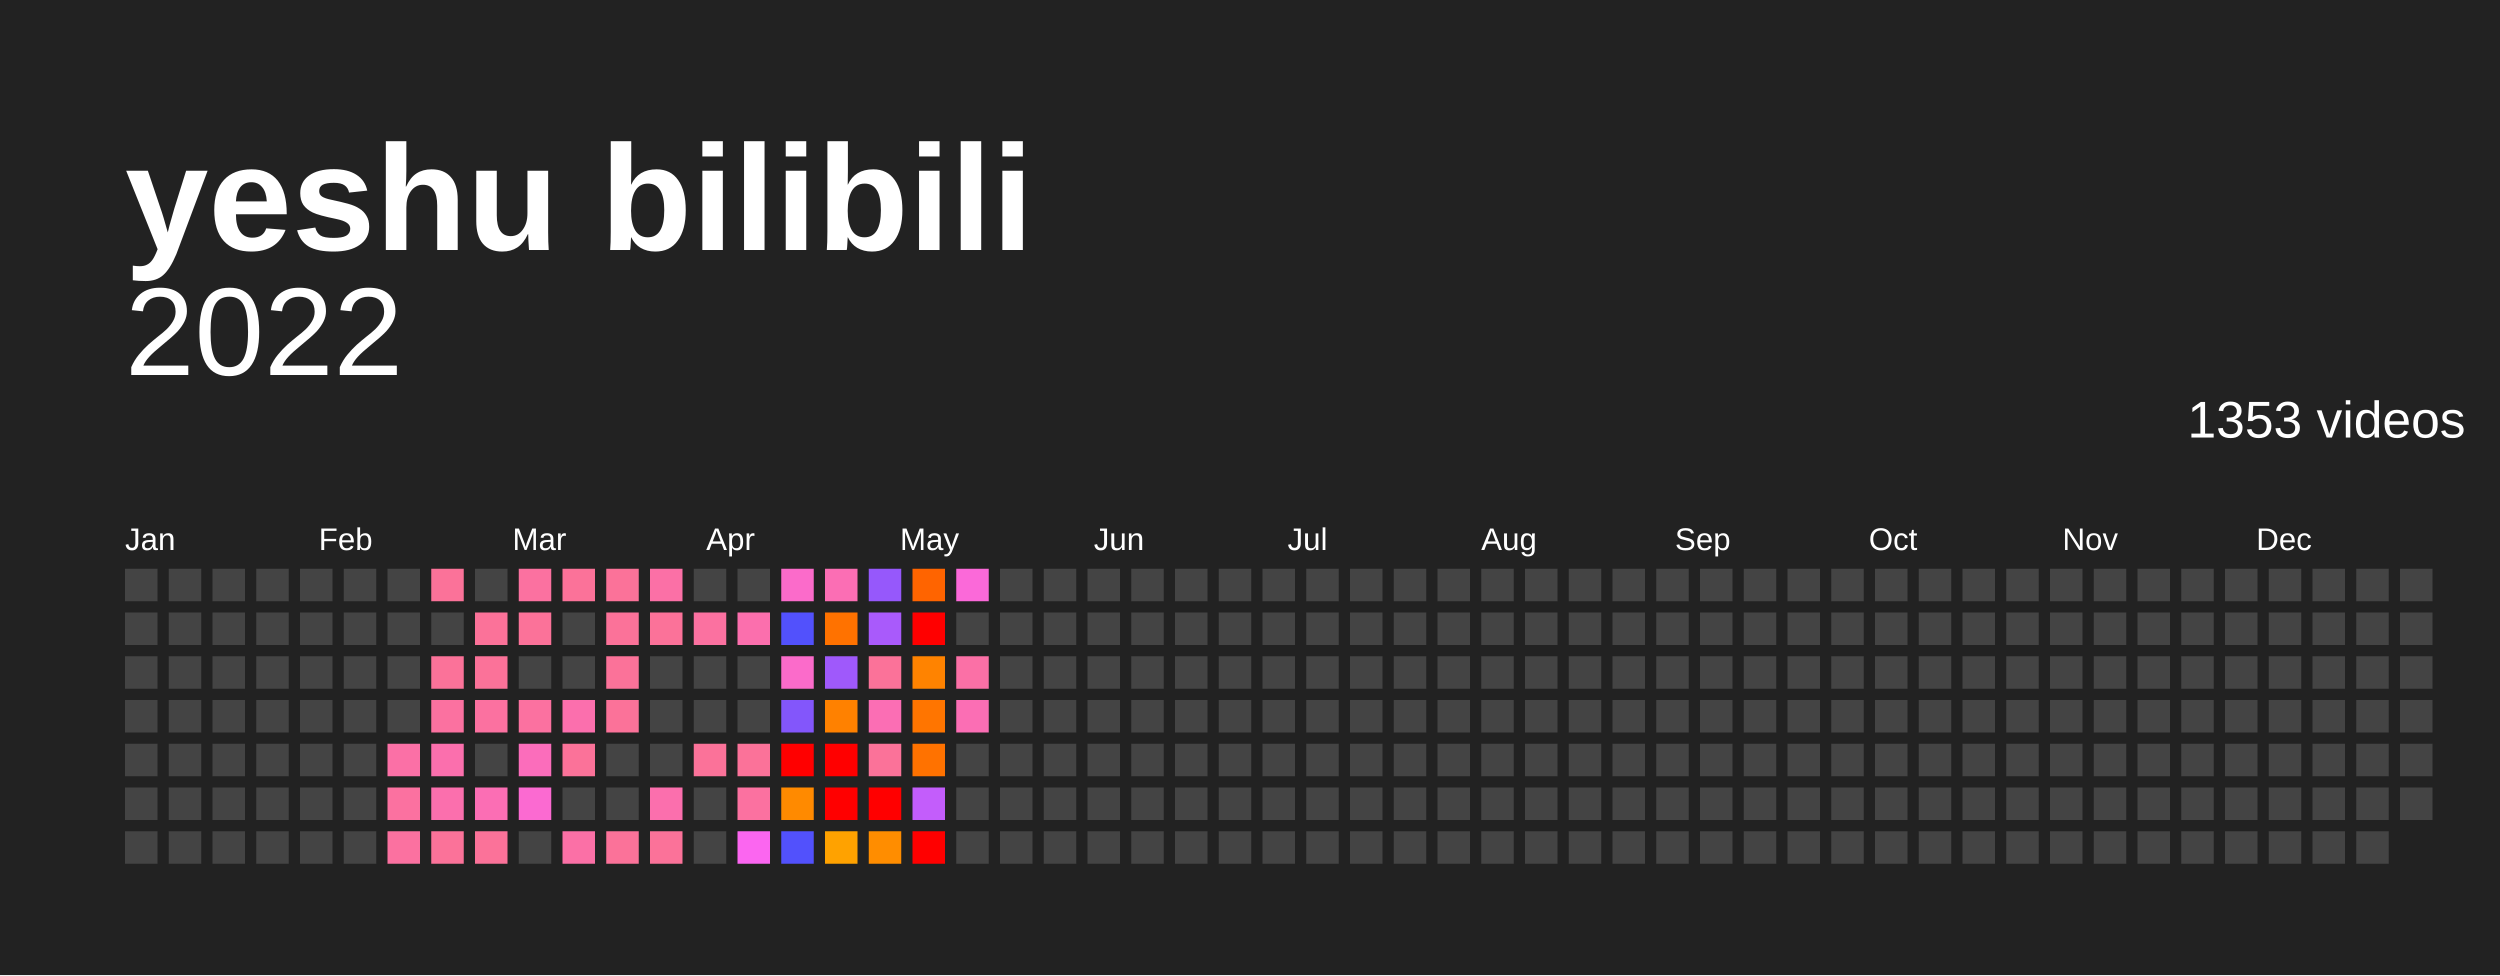
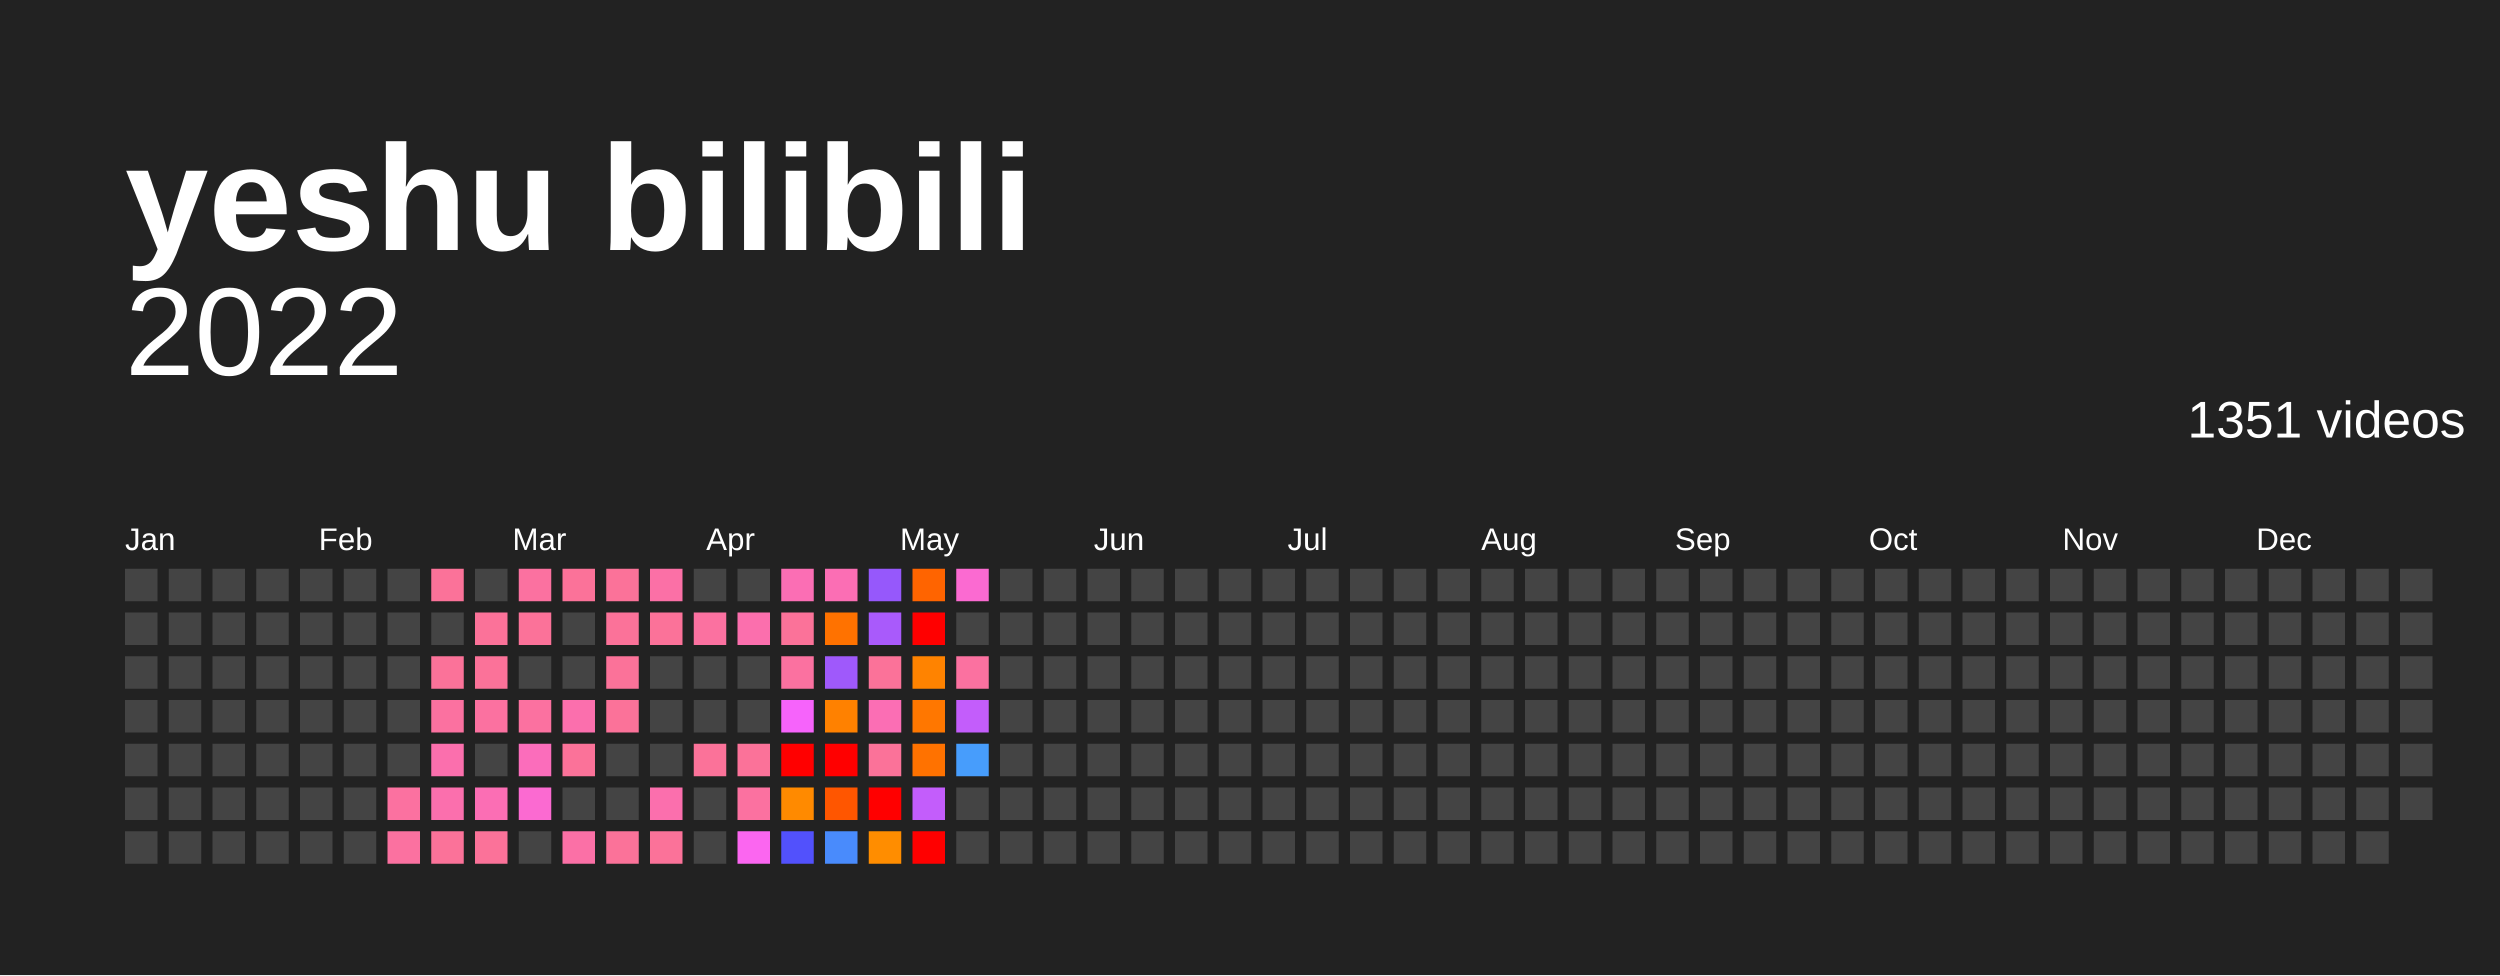
<svg xmlns="http://www.w3.org/2000/svg" baseProfile="full" height="78mm" version="1.1" viewBox="0,0,200,78" width="200mm">
  <defs />
  <rect fill="#222222" height="78" width="200" x="0" y="0" />
  <text fill="#FFFFFF" style="font-size:12px; font-family:Arial; font-weight:bold;" x="10" y="20">yeshu bilibili</text>
  <text alignment-baseline="hanging" fill="#FFFFFF" style="font-size:10.0px; font-family:Arial;" x="10" y="30">2022</text>
-   <text alignment-baseline="hanging" fill="#FFFFFF" style="font-size:4.125px; font-family:Arial;" x="175" y="35">1353 videos</text>
+   <text alignment-baseline="hanging" fill="#FFFFFF" style="font-size:4.125px; font-family:Arial;" x="175" y="35">1351 videos</text>
  <text fill="#FFFFFF" style="font-size:2.5px; font-family:Arial" x="10.0" y="44">Jan</text>
  <text fill="#FFFFFF" style="font-size:2.5px; font-family:Arial" x="25.5" y="44">Feb</text>
  <text fill="#FFFFFF" style="font-size:2.5px; font-family:Arial" x="41.0" y="44">Mar</text>
  <text fill="#FFFFFF" style="font-size:2.5px; font-family:Arial" x="56.5" y="44">Apr</text>
  <text fill="#FFFFFF" style="font-size:2.5px; font-family:Arial" x="72.0" y="44">May</text>
  <text fill="#FFFFFF" style="font-size:2.5px; font-family:Arial" x="87.5" y="44">Jun</text>
  <text fill="#FFFFFF" style="font-size:2.5px; font-family:Arial" x="103.0" y="44">Jul</text>
  <text fill="#FFFFFF" style="font-size:2.5px; font-family:Arial" x="118.5" y="44">Aug</text>
  <text fill="#FFFFFF" style="font-size:2.5px; font-family:Arial" x="134.0" y="44">Sep</text>
  <text fill="#FFFFFF" style="font-size:2.5px; font-family:Arial" x="149.5" y="44">Oct</text>
  <text fill="#FFFFFF" style="font-size:2.5px; font-family:Arial" x="165.0" y="44">Nov</text>
  <text fill="#FFFFFF" style="font-size:2.5px; font-family:Arial" x="180.5" y="44">Dec</text>
  <rect fill="#444444" height="2.6" width="2.6" x="10.0" y="45.5" />
  <rect fill="#444444" height="2.6" width="2.6" x="10.0" y="49.0" />
  <rect fill="#444444" height="2.6" width="2.6" x="10.0" y="52.5" />
  <rect fill="#444444" height="2.6" width="2.6" x="10.0" y="56.0" />
  <rect fill="#444444" height="2.6" width="2.6" x="10.0" y="59.5" />
  <rect fill="#444444" height="2.6" width="2.6" x="10.0" y="63.0" />
  <rect fill="#444444" height="2.6" width="2.6" x="10.0" y="66.5" />
  <rect fill="#444444" height="2.6" width="2.6" x="13.5" y="45.5" />
  <rect fill="#444444" height="2.6" width="2.6" x="13.5" y="49.0" />
  <rect fill="#444444" height="2.6" width="2.6" x="13.5" y="52.5" />
  <rect fill="#444444" height="2.6" width="2.6" x="13.5" y="56.0" />
  <rect fill="#444444" height="2.6" width="2.6" x="13.5" y="59.5" />
  <rect fill="#444444" height="2.6" width="2.6" x="13.5" y="63.0" />
  <rect fill="#444444" height="2.6" width="2.6" x="13.5" y="66.5" />
  <rect fill="#444444" height="2.6" width="2.6" x="17.0" y="45.5" />
  <rect fill="#444444" height="2.6" width="2.6" x="17.0" y="49.0" />
  <rect fill="#444444" height="2.6" width="2.6" x="17.0" y="52.5" />
  <rect fill="#444444" height="2.6" width="2.6" x="17.0" y="56.0" />
  <rect fill="#444444" height="2.6" width="2.6" x="17.0" y="59.5" />
  <rect fill="#444444" height="2.6" width="2.6" x="17.0" y="63.0" />
  <rect fill="#444444" height="2.6" width="2.6" x="17.0" y="66.5" />
  <rect fill="#444444" height="2.6" width="2.6" x="20.5" y="45.5" />
  <rect fill="#444444" height="2.6" width="2.6" x="20.5" y="49.0" />
  <rect fill="#444444" height="2.6" width="2.6" x="20.5" y="52.5" />
  <rect fill="#444444" height="2.6" width="2.6" x="20.5" y="56.0" />
  <rect fill="#444444" height="2.6" width="2.6" x="20.5" y="59.5" />
  <rect fill="#444444" height="2.6" width="2.6" x="20.5" y="63.0" />
  <rect fill="#444444" height="2.6" width="2.6" x="20.5" y="66.5" />
  <rect fill="#444444" height="2.6" width="2.6" x="24.0" y="45.5" />
  <rect fill="#444444" height="2.6" width="2.6" x="24.0" y="49.0" />
  <rect fill="#444444" height="2.6" width="2.6" x="24.0" y="52.5" />
  <rect fill="#444444" height="2.6" width="2.6" x="24.0" y="56.0" />
  <rect fill="#444444" height="2.6" width="2.6" x="24.0" y="59.5" />
  <rect fill="#444444" height="2.6" width="2.6" x="24.0" y="63.0" />
  <rect fill="#444444" height="2.6" width="2.6" x="24.0" y="66.5" />
  <rect fill="#444444" height="2.6" width="2.6" x="27.5" y="45.5" />
  <rect fill="#444444" height="2.6" width="2.6" x="27.5" y="49.0" />
  <rect fill="#444444" height="2.6" width="2.6" x="27.5" y="52.5" />
  <rect fill="#444444" height="2.6" width="2.6" x="27.5" y="56.0" />
  <rect fill="#444444" height="2.6" width="2.6" x="27.5" y="59.5" />
  <rect fill="#444444" height="2.6" width="2.6" x="27.5" y="63.0" />
  <rect fill="#444444" height="2.6" width="2.6" x="27.5" y="66.5" />
  <rect fill="#444444" height="2.6" width="2.6" x="31.0" y="45.5" />
  <rect fill="#444444" height="2.6" width="2.6" x="31.0" y="49.0" />
  <rect fill="#444444" height="2.6" width="2.6" x="31.0" y="52.5" />
  <rect fill="#444444" height="2.6" width="2.6" x="31.0" y="56.0" />
-   <rect fill="#fb70a6" height="2.6" width="2.6" x="31.0" y="59.5" />
+   <rect fill="#444444" height="2.6" width="2.6" x="31.0" y="59.5" />
  <rect fill="#fb71a0" height="2.6" width="2.6" x="31.0" y="63.0" />
  <rect fill="#fb71a0" height="2.6" width="2.6" x="31.0" y="66.5" />
  <rect fill="#fb7299" height="2.6" width="2.6" x="34.5" y="45.5" />
  <rect fill="#444444" height="2.6" width="2.6" x="34.5" y="49.0" />
  <rect fill="#fb7299" height="2.6" width="2.6" x="34.5" y="52.5" />
  <rect fill="#fb71a0" height="2.6" width="2.6" x="34.5" y="56.0" />
  <rect fill="#fb6fad" height="2.6" width="2.6" x="34.5" y="59.5" />
  <rect fill="#fb6fad" height="2.6" width="2.6" x="34.5" y="63.0" />
  <rect fill="#fb7299" height="2.6" width="2.6" x="34.5" y="66.5" />
  <rect fill="#444444" height="2.6" width="2.6" x="38.0" y="45.5" />
  <rect fill="#fb7299" height="2.6" width="2.6" x="38.0" y="49.0" />
  <rect fill="#fb7299" height="2.6" width="2.6" x="38.0" y="52.5" />
  <rect fill="#fb71a0" height="2.6" width="2.6" x="38.0" y="56.0" />
  <rect fill="#444444" height="2.6" width="2.6" x="38.0" y="59.5" />
  <rect fill="#fb6eb4" height="2.6" width="2.6" x="38.0" y="63.0" />
  <rect fill="#fb7299" height="2.6" width="2.6" x="38.0" y="66.5" />
  <rect fill="#fb71a0" height="2.6" width="2.6" x="41.5" y="45.5" />
  <rect fill="#fb7299" height="2.6" width="2.6" x="41.5" y="49.0" />
  <rect fill="#444444" height="2.6" width="2.6" x="41.5" y="52.5" />
  <rect fill="#fb71a0" height="2.6" width="2.6" x="41.5" y="56.0" />
  <rect fill="#fb6dbb" height="2.6" width="2.6" x="41.5" y="59.5" />
  <rect fill="#fb6ad1" height="2.6" width="2.6" x="41.5" y="63.0" />
  <rect fill="#444444" height="2.6" width="2.6" x="41.5" y="66.5" />
  <rect fill="#fb7299" height="2.6" width="2.6" x="45.0" y="45.5" />
  <rect fill="#444444" height="2.6" width="2.6" x="45.0" y="49.0" />
  <rect fill="#444444" height="2.6" width="2.6" x="45.0" y="52.5" />
  <rect fill="#fb6fad" height="2.6" width="2.6" x="45.0" y="56.0" />
  <rect fill="#fb7299" height="2.6" width="2.6" x="45.0" y="59.5" />
  <rect fill="#444444" height="2.6" width="2.6" x="45.0" y="63.0" />
  <rect fill="#fb70a6" height="2.6" width="2.6" x="45.0" y="66.5" />
  <rect fill="#fb7299" height="2.6" width="2.6" x="48.5" y="45.5" />
  <rect fill="#fb7299" height="2.6" width="2.6" x="48.5" y="49.0" />
  <rect fill="#fb7299" height="2.6" width="2.6" x="48.5" y="52.5" />
  <rect fill="#fb7299" height="2.6" width="2.6" x="48.5" y="56.0" />
  <rect fill="#444444" height="2.6" width="2.6" x="48.5" y="59.5" />
  <rect fill="#444444" height="2.6" width="2.6" x="48.5" y="63.0" />
  <rect fill="#fb7299" height="2.6" width="2.6" x="48.5" y="66.5" />
  <rect fill="#fb70a6" height="2.6" width="2.6" x="52.0" y="45.5" />
  <rect fill="#fb7299" height="2.6" width="2.6" x="52.0" y="49.0" />
  <rect fill="#444444" height="2.6" width="2.6" x="52.0" y="52.5" />
  <rect fill="#444444" height="2.6" width="2.6" x="52.0" y="56.0" />
  <rect fill="#444444" height="2.6" width="2.6" x="52.0" y="59.5" />
  <rect fill="#fb6fad" height="2.6" width="2.6" x="52.0" y="63.0" />
  <rect fill="#fb7299" height="2.6" width="2.6" x="52.0" y="66.5" />
  <rect fill="#444444" height="2.6" width="2.6" x="55.5" y="45.5" />
  <rect fill="#fb71a0" height="2.6" width="2.6" x="55.5" y="49.0" />
  <rect fill="#444444" height="2.6" width="2.6" x="55.5" y="52.5" />
  <rect fill="#444444" height="2.6" width="2.6" x="55.5" y="56.0" />
  <rect fill="#fb7299" height="2.6" width="2.6" x="55.5" y="59.5" />
  <rect fill="#444444" height="2.6" width="2.6" x="55.5" y="63.0" />
  <rect fill="#444444" height="2.6" width="2.6" x="55.5" y="66.5" />
  <rect fill="#444444" height="2.6" width="2.6" x="59.0" y="45.5" />
  <rect fill="#fb6fad" height="2.6" width="2.6" x="59.0" y="49.0" />
  <rect fill="#444444" height="2.6" width="2.6" x="59.0" y="52.5" />
  <rect fill="#444444" height="2.6" width="2.6" x="59.0" y="56.0" />
  <rect fill="#fb7299" height="2.6" width="2.6" x="59.0" y="59.5" />
  <rect fill="#fb71a0" height="2.6" width="2.6" x="59.0" y="63.0" />
  <rect fill="#fb66f0" height="2.6" width="2.6" x="59.0" y="66.5" />
-   <rect fill="#fb6bca" height="2.6" width="2.6" x="62.5" y="45.5" />
-   <rect fill="#5251fc" height="2.6" width="2.6" x="62.5" y="49.0" />
-   <rect fill="#fb6bca" height="2.6" width="2.6" x="62.5" y="52.5" />
-   <rect fill="#8356fb" height="2.6" width="2.6" x="62.5" y="56.0" />
+   <rect fill="#fb6eb4" height="2.6" width="2.6" x="62.5" y="45.5" />
+   <rect fill="#fb7299" height="2.6" width="2.6" x="62.5" y="49.0" />
+   <rect fill="#fb71a0" height="2.6" width="2.6" x="62.5" y="52.5" />
+   <rect fill="#f663fb" height="2.6" width="2.6" x="62.5" y="56.0" />
  <rect fill="red" height="2.6" width="2.6" x="62.5" y="59.5" />
  <rect fill="#ff8a00" height="2.6" width="2.6" x="62.5" y="63.0" />
  <rect fill="#5251fc" height="2.6" width="2.6" x="62.5" y="66.5" />
  <rect fill="#fb6eb4" height="2.6" width="2.6" x="66.0" y="45.5" />
  <rect fill="#ff7200" height="2.6" width="2.6" x="66.0" y="49.0" />
  <rect fill="#9f59fb" height="2.6" width="2.6" x="66.0" y="52.5" />
  <rect fill="#ff8100" height="2.6" width="2.6" x="66.0" y="56.0" />
  <rect fill="red" height="2.6" width="2.6" x="66.0" y="59.5" />
-   <rect fill="red" height="2.6" width="2.6" x="66.0" y="63.0" />
-   <rect fill="#ffa200" height="2.6" width="2.6" x="66.0" y="66.5" />
+   <rect fill="#ff5600" height="2.6" width="2.6" x="66.0" y="63.0" />
+   <rect fill="#498bfc" height="2.6" width="2.6" x="66.0" y="66.5" />
  <rect fill="#9658fb" height="2.6" width="2.6" x="69.5" y="45.5" />
  <rect fill="#a95afb" height="2.6" width="2.6" x="69.5" y="49.0" />
  <rect fill="#fb7299" height="2.6" width="2.6" x="69.5" y="52.5" />
  <rect fill="#fb6eb4" height="2.6" width="2.6" x="69.5" y="56.0" />
  <rect fill="#fb7299" height="2.6" width="2.6" x="69.5" y="59.5" />
  <rect fill="red" height="2.6" width="2.6" x="69.5" y="63.0" />
  <rect fill="#ff8d00" height="2.6" width="2.6" x="69.5" y="66.5" />
  <rect fill="#ff6400" height="2.6" width="2.6" x="73.0" y="45.5" />
  <rect fill="red" height="2.6" width="2.6" x="73.0" y="49.0" />
  <rect fill="#ff8300" height="2.6" width="2.6" x="73.0" y="52.5" />
-   <rect fill="#ff7500" height="2.6" width="2.6" x="73.0" y="56.0" />
+   <rect fill="#ff7700" height="2.6" width="2.6" x="73.0" y="56.0" />
  <rect fill="#ff7200" height="2.6" width="2.6" x="73.0" y="59.5" />
  <rect fill="#c35dfb" height="2.6" width="2.6" x="73.0" y="63.0" />
  <rect fill="red" height="2.6" width="2.6" x="73.0" y="66.5" />
-   <rect fill="#fb69d9" height="2.6" width="2.6" x="76.5" y="45.5" />
+   <rect fill="#fb6ad1" height="2.6" width="2.6" x="76.5" y="45.5" />
  <rect fill="#444444" height="2.6" width="2.6" x="76.5" y="49.0" />
-   <rect fill="#fb70a6" height="2.6" width="2.6" x="76.5" y="52.5" />
-   <rect fill="#fb6eb4" height="2.6" width="2.6" x="76.5" y="56.0" />
-   <rect fill="#444444" height="2.6" width="2.6" x="76.5" y="59.5" />
+   <rect fill="#fb71a0" height="2.6" width="2.6" x="76.5" y="52.5" />
+   <rect fill="#c35dfb" height="2.6" width="2.6" x="76.5" y="56.0" />
+   <rect fill="#479dfc" height="2.6" width="2.6" x="76.5" y="59.5" />
  <rect fill="#444444" height="2.6" width="2.6" x="76.5" y="63.0" />
  <rect fill="#444444" height="2.6" width="2.6" x="76.5" y="66.5" />
  <rect fill="#444444" height="2.6" width="2.6" x="80.0" y="45.5" />
  <rect fill="#444444" height="2.6" width="2.6" x="80.0" y="49.0" />
  <rect fill="#444444" height="2.6" width="2.6" x="80.0" y="52.5" />
  <rect fill="#444444" height="2.6" width="2.6" x="80.0" y="56.0" />
  <rect fill="#444444" height="2.6" width="2.6" x="80.0" y="59.5" />
  <rect fill="#444444" height="2.6" width="2.6" x="80.0" y="63.0" />
  <rect fill="#444444" height="2.6" width="2.6" x="80.0" y="66.5" />
  <rect fill="#444444" height="2.6" width="2.6" x="83.5" y="45.5" />
  <rect fill="#444444" height="2.6" width="2.6" x="83.5" y="49.0" />
  <rect fill="#444444" height="2.6" width="2.6" x="83.5" y="52.5" />
  <rect fill="#444444" height="2.6" width="2.6" x="83.5" y="56.0" />
  <rect fill="#444444" height="2.6" width="2.6" x="83.5" y="59.5" />
  <rect fill="#444444" height="2.6" width="2.6" x="83.5" y="63.0" />
  <rect fill="#444444" height="2.6" width="2.6" x="83.5" y="66.5" />
  <rect fill="#444444" height="2.6" width="2.6" x="87.0" y="45.5" />
  <rect fill="#444444" height="2.6" width="2.6" x="87.0" y="49.0" />
  <rect fill="#444444" height="2.6" width="2.6" x="87.0" y="52.5" />
  <rect fill="#444444" height="2.6" width="2.6" x="87.0" y="56.0" />
  <rect fill="#444444" height="2.6" width="2.6" x="87.0" y="59.5" />
  <rect fill="#444444" height="2.6" width="2.6" x="87.0" y="63.0" />
  <rect fill="#444444" height="2.6" width="2.6" x="87.0" y="66.5" />
  <rect fill="#444444" height="2.6" width="2.6" x="90.5" y="45.5" />
  <rect fill="#444444" height="2.6" width="2.6" x="90.5" y="49.0" />
  <rect fill="#444444" height="2.6" width="2.6" x="90.5" y="52.5" />
  <rect fill="#444444" height="2.6" width="2.6" x="90.5" y="56.0" />
  <rect fill="#444444" height="2.6" width="2.6" x="90.5" y="59.5" />
  <rect fill="#444444" height="2.6" width="2.6" x="90.5" y="63.0" />
  <rect fill="#444444" height="2.6" width="2.6" x="90.5" y="66.5" />
  <rect fill="#444444" height="2.6" width="2.6" x="94.0" y="45.5" />
  <rect fill="#444444" height="2.6" width="2.6" x="94.0" y="49.0" />
  <rect fill="#444444" height="2.6" width="2.6" x="94.0" y="52.5" />
  <rect fill="#444444" height="2.6" width="2.6" x="94.0" y="56.0" />
  <rect fill="#444444" height="2.6" width="2.6" x="94.0" y="59.5" />
  <rect fill="#444444" height="2.6" width="2.6" x="94.0" y="63.0" />
  <rect fill="#444444" height="2.6" width="2.6" x="94.0" y="66.5" />
  <rect fill="#444444" height="2.6" width="2.6" x="97.5" y="45.5" />
  <rect fill="#444444" height="2.6" width="2.6" x="97.5" y="49.0" />
  <rect fill="#444444" height="2.6" width="2.6" x="97.5" y="52.5" />
  <rect fill="#444444" height="2.6" width="2.6" x="97.5" y="56.0" />
  <rect fill="#444444" height="2.6" width="2.6" x="97.5" y="59.5" />
  <rect fill="#444444" height="2.6" width="2.6" x="97.5" y="63.0" />
  <rect fill="#444444" height="2.6" width="2.6" x="97.5" y="66.5" />
  <rect fill="#444444" height="2.6" width="2.6" x="101.0" y="45.5" />
  <rect fill="#444444" height="2.6" width="2.6" x="101.0" y="49.0" />
  <rect fill="#444444" height="2.6" width="2.6" x="101.0" y="52.5" />
  <rect fill="#444444" height="2.6" width="2.6" x="101.0" y="56.0" />
  <rect fill="#444444" height="2.6" width="2.6" x="101.0" y="59.5" />
  <rect fill="#444444" height="2.6" width="2.6" x="101.0" y="63.0" />
  <rect fill="#444444" height="2.6" width="2.6" x="101.0" y="66.5" />
  <rect fill="#444444" height="2.6" width="2.6" x="104.5" y="45.5" />
  <rect fill="#444444" height="2.6" width="2.6" x="104.5" y="49.0" />
  <rect fill="#444444" height="2.6" width="2.6" x="104.5" y="52.5" />
  <rect fill="#444444" height="2.6" width="2.6" x="104.5" y="56.0" />
  <rect fill="#444444" height="2.6" width="2.6" x="104.5" y="59.5" />
  <rect fill="#444444" height="2.6" width="2.6" x="104.5" y="63.0" />
  <rect fill="#444444" height="2.6" width="2.6" x="104.5" y="66.5" />
  <rect fill="#444444" height="2.6" width="2.6" x="108.0" y="45.5" />
  <rect fill="#444444" height="2.6" width="2.6" x="108.0" y="49.0" />
  <rect fill="#444444" height="2.6" width="2.6" x="108.0" y="52.5" />
  <rect fill="#444444" height="2.6" width="2.6" x="108.0" y="56.0" />
  <rect fill="#444444" height="2.6" width="2.6" x="108.0" y="59.5" />
  <rect fill="#444444" height="2.6" width="2.6" x="108.0" y="63.0" />
  <rect fill="#444444" height="2.6" width="2.6" x="108.0" y="66.5" />
  <rect fill="#444444" height="2.6" width="2.6" x="111.5" y="45.5" />
  <rect fill="#444444" height="2.6" width="2.6" x="111.5" y="49.0" />
  <rect fill="#444444" height="2.6" width="2.6" x="111.5" y="52.5" />
  <rect fill="#444444" height="2.6" width="2.6" x="111.5" y="56.0" />
  <rect fill="#444444" height="2.6" width="2.6" x="111.5" y="59.5" />
  <rect fill="#444444" height="2.6" width="2.6" x="111.5" y="63.0" />
  <rect fill="#444444" height="2.6" width="2.6" x="111.5" y="66.5" />
  <rect fill="#444444" height="2.6" width="2.6" x="115.0" y="45.5" />
  <rect fill="#444444" height="2.6" width="2.6" x="115.0" y="49.0" />
  <rect fill="#444444" height="2.6" width="2.6" x="115.0" y="52.5" />
  <rect fill="#444444" height="2.6" width="2.6" x="115.0" y="56.0" />
  <rect fill="#444444" height="2.6" width="2.6" x="115.0" y="59.5" />
  <rect fill="#444444" height="2.6" width="2.6" x="115.0" y="63.0" />
  <rect fill="#444444" height="2.6" width="2.6" x="115.0" y="66.5" />
  <rect fill="#444444" height="2.6" width="2.6" x="118.5" y="45.5" />
  <rect fill="#444444" height="2.6" width="2.6" x="118.5" y="49.0" />
  <rect fill="#444444" height="2.6" width="2.6" x="118.5" y="52.5" />
  <rect fill="#444444" height="2.6" width="2.6" x="118.5" y="56.0" />
  <rect fill="#444444" height="2.6" width="2.6" x="118.5" y="59.5" />
  <rect fill="#444444" height="2.6" width="2.6" x="118.5" y="63.0" />
  <rect fill="#444444" height="2.6" width="2.6" x="118.5" y="66.5" />
  <rect fill="#444444" height="2.6" width="2.6" x="122.0" y="45.5" />
  <rect fill="#444444" height="2.6" width="2.6" x="122.0" y="49.0" />
  <rect fill="#444444" height="2.6" width="2.6" x="122.0" y="52.5" />
  <rect fill="#444444" height="2.6" width="2.6" x="122.0" y="56.0" />
  <rect fill="#444444" height="2.6" width="2.6" x="122.0" y="59.5" />
  <rect fill="#444444" height="2.6" width="2.6" x="122.0" y="63.0" />
  <rect fill="#444444" height="2.6" width="2.6" x="122.0" y="66.5" />
  <rect fill="#444444" height="2.6" width="2.6" x="125.5" y="45.5" />
  <rect fill="#444444" height="2.6" width="2.6" x="125.5" y="49.0" />
  <rect fill="#444444" height="2.6" width="2.6" x="125.5" y="52.5" />
  <rect fill="#444444" height="2.6" width="2.6" x="125.5" y="56.0" />
  <rect fill="#444444" height="2.6" width="2.6" x="125.5" y="59.5" />
  <rect fill="#444444" height="2.6" width="2.6" x="125.5" y="63.0" />
  <rect fill="#444444" height="2.6" width="2.6" x="125.5" y="66.5" />
  <rect fill="#444444" height="2.6" width="2.6" x="129.0" y="45.5" />
  <rect fill="#444444" height="2.6" width="2.6" x="129.0" y="49.0" />
  <rect fill="#444444" height="2.6" width="2.6" x="129.0" y="52.5" />
  <rect fill="#444444" height="2.6" width="2.6" x="129.0" y="56.0" />
  <rect fill="#444444" height="2.6" width="2.6" x="129.0" y="59.5" />
  <rect fill="#444444" height="2.6" width="2.6" x="129.0" y="63.0" />
  <rect fill="#444444" height="2.6" width="2.6" x="129.0" y="66.5" />
  <rect fill="#444444" height="2.6" width="2.6" x="132.5" y="45.5" />
  <rect fill="#444444" height="2.6" width="2.6" x="132.5" y="49.0" />
  <rect fill="#444444" height="2.6" width="2.6" x="132.5" y="52.5" />
  <rect fill="#444444" height="2.6" width="2.6" x="132.5" y="56.0" />
  <rect fill="#444444" height="2.6" width="2.6" x="132.5" y="59.5" />
  <rect fill="#444444" height="2.6" width="2.6" x="132.5" y="63.0" />
  <rect fill="#444444" height="2.6" width="2.6" x="132.5" y="66.5" />
  <rect fill="#444444" height="2.6" width="2.6" x="136.0" y="45.5" />
  <rect fill="#444444" height="2.6" width="2.6" x="136.0" y="49.0" />
  <rect fill="#444444" height="2.6" width="2.6" x="136.0" y="52.5" />
  <rect fill="#444444" height="2.6" width="2.6" x="136.0" y="56.0" />
  <rect fill="#444444" height="2.6" width="2.6" x="136.0" y="59.5" />
  <rect fill="#444444" height="2.6" width="2.6" x="136.0" y="63.0" />
  <rect fill="#444444" height="2.6" width="2.6" x="136.0" y="66.5" />
  <rect fill="#444444" height="2.6" width="2.6" x="139.5" y="45.5" />
  <rect fill="#444444" height="2.6" width="2.6" x="139.5" y="49.0" />
  <rect fill="#444444" height="2.6" width="2.6" x="139.5" y="52.5" />
  <rect fill="#444444" height="2.6" width="2.6" x="139.5" y="56.0" />
  <rect fill="#444444" height="2.6" width="2.6" x="139.5" y="59.5" />
  <rect fill="#444444" height="2.6" width="2.6" x="139.5" y="63.0" />
  <rect fill="#444444" height="2.6" width="2.6" x="139.5" y="66.5" />
  <rect fill="#444444" height="2.6" width="2.6" x="143.0" y="45.5" />
  <rect fill="#444444" height="2.6" width="2.6" x="143.0" y="49.0" />
  <rect fill="#444444" height="2.6" width="2.6" x="143.0" y="52.5" />
  <rect fill="#444444" height="2.6" width="2.6" x="143.0" y="56.0" />
  <rect fill="#444444" height="2.6" width="2.6" x="143.0" y="59.5" />
  <rect fill="#444444" height="2.6" width="2.6" x="143.0" y="63.0" />
  <rect fill="#444444" height="2.6" width="2.6" x="143.0" y="66.5" />
  <rect fill="#444444" height="2.6" width="2.6" x="146.5" y="45.5" />
  <rect fill="#444444" height="2.6" width="2.6" x="146.5" y="49.0" />
  <rect fill="#444444" height="2.6" width="2.6" x="146.5" y="52.5" />
  <rect fill="#444444" height="2.6" width="2.6" x="146.5" y="56.0" />
  <rect fill="#444444" height="2.6" width="2.6" x="146.5" y="59.5" />
  <rect fill="#444444" height="2.6" width="2.6" x="146.5" y="63.0" />
  <rect fill="#444444" height="2.6" width="2.6" x="146.5" y="66.5" />
  <rect fill="#444444" height="2.6" width="2.6" x="150.0" y="45.5" />
  <rect fill="#444444" height="2.6" width="2.6" x="150.0" y="49.0" />
  <rect fill="#444444" height="2.6" width="2.6" x="150.0" y="52.5" />
  <rect fill="#444444" height="2.6" width="2.6" x="150.0" y="56.0" />
  <rect fill="#444444" height="2.6" width="2.6" x="150.0" y="59.5" />
  <rect fill="#444444" height="2.6" width="2.6" x="150.0" y="63.0" />
  <rect fill="#444444" height="2.6" width="2.6" x="150.0" y="66.5" />
  <rect fill="#444444" height="2.6" width="2.6" x="153.5" y="45.5" />
  <rect fill="#444444" height="2.6" width="2.6" x="153.5" y="49.0" />
  <rect fill="#444444" height="2.6" width="2.6" x="153.5" y="52.5" />
  <rect fill="#444444" height="2.6" width="2.6" x="153.5" y="56.0" />
  <rect fill="#444444" height="2.6" width="2.6" x="153.5" y="59.5" />
  <rect fill="#444444" height="2.6" width="2.6" x="153.5" y="63.0" />
  <rect fill="#444444" height="2.6" width="2.6" x="153.5" y="66.5" />
  <rect fill="#444444" height="2.6" width="2.6" x="157.0" y="45.5" />
  <rect fill="#444444" height="2.6" width="2.6" x="157.0" y="49.0" />
  <rect fill="#444444" height="2.6" width="2.6" x="157.0" y="52.5" />
  <rect fill="#444444" height="2.6" width="2.6" x="157.0" y="56.0" />
  <rect fill="#444444" height="2.6" width="2.6" x="157.0" y="59.5" />
  <rect fill="#444444" height="2.6" width="2.6" x="157.0" y="63.0" />
  <rect fill="#444444" height="2.6" width="2.6" x="157.0" y="66.5" />
  <rect fill="#444444" height="2.6" width="2.6" x="160.5" y="45.5" />
  <rect fill="#444444" height="2.6" width="2.6" x="160.5" y="49.0" />
  <rect fill="#444444" height="2.6" width="2.6" x="160.5" y="52.5" />
  <rect fill="#444444" height="2.6" width="2.6" x="160.5" y="56.0" />
  <rect fill="#444444" height="2.6" width="2.6" x="160.5" y="59.5" />
  <rect fill="#444444" height="2.6" width="2.6" x="160.5" y="63.0" />
  <rect fill="#444444" height="2.6" width="2.6" x="160.5" y="66.5" />
  <rect fill="#444444" height="2.6" width="2.6" x="164.0" y="45.5" />
  <rect fill="#444444" height="2.6" width="2.6" x="164.0" y="49.0" />
  <rect fill="#444444" height="2.6" width="2.6" x="164.0" y="52.5" />
  <rect fill="#444444" height="2.6" width="2.6" x="164.0" y="56.0" />
  <rect fill="#444444" height="2.6" width="2.6" x="164.0" y="59.5" />
  <rect fill="#444444" height="2.6" width="2.6" x="164.0" y="63.0" />
  <rect fill="#444444" height="2.6" width="2.6" x="164.0" y="66.5" />
  <rect fill="#444444" height="2.6" width="2.6" x="167.5" y="45.5" />
  <rect fill="#444444" height="2.6" width="2.6" x="167.5" y="49.0" />
  <rect fill="#444444" height="2.6" width="2.6" x="167.5" y="52.5" />
  <rect fill="#444444" height="2.6" width="2.6" x="167.5" y="56.0" />
  <rect fill="#444444" height="2.6" width="2.6" x="167.5" y="59.5" />
  <rect fill="#444444" height="2.6" width="2.6" x="167.5" y="63.0" />
  <rect fill="#444444" height="2.6" width="2.6" x="167.5" y="66.5" />
  <rect fill="#444444" height="2.6" width="2.6" x="171.0" y="45.5" />
  <rect fill="#444444" height="2.6" width="2.6" x="171.0" y="49.0" />
  <rect fill="#444444" height="2.6" width="2.6" x="171.0" y="52.5" />
  <rect fill="#444444" height="2.6" width="2.6" x="171.0" y="56.0" />
  <rect fill="#444444" height="2.6" width="2.6" x="171.0" y="59.5" />
  <rect fill="#444444" height="2.6" width="2.6" x="171.0" y="63.0" />
  <rect fill="#444444" height="2.6" width="2.6" x="171.0" y="66.5" />
  <rect fill="#444444" height="2.6" width="2.6" x="174.5" y="45.5" />
  <rect fill="#444444" height="2.6" width="2.6" x="174.5" y="49.0" />
  <rect fill="#444444" height="2.6" width="2.6" x="174.5" y="52.5" />
  <rect fill="#444444" height="2.6" width="2.6" x="174.5" y="56.0" />
  <rect fill="#444444" height="2.6" width="2.6" x="174.5" y="59.5" />
  <rect fill="#444444" height="2.6" width="2.6" x="174.5" y="63.0" />
  <rect fill="#444444" height="2.6" width="2.6" x="174.5" y="66.5" />
  <rect fill="#444444" height="2.6" width="2.6" x="178.0" y="45.5" />
  <rect fill="#444444" height="2.6" width="2.6" x="178.0" y="49.0" />
  <rect fill="#444444" height="2.6" width="2.6" x="178.0" y="52.5" />
  <rect fill="#444444" height="2.6" width="2.6" x="178.0" y="56.0" />
  <rect fill="#444444" height="2.6" width="2.6" x="178.0" y="59.5" />
  <rect fill="#444444" height="2.6" width="2.6" x="178.0" y="63.0" />
  <rect fill="#444444" height="2.6" width="2.6" x="178.0" y="66.5" />
  <rect fill="#444444" height="2.6" width="2.6" x="181.5" y="45.5" />
  <rect fill="#444444" height="2.6" width="2.6" x="181.5" y="49.0" />
  <rect fill="#444444" height="2.6" width="2.6" x="181.5" y="52.5" />
  <rect fill="#444444" height="2.6" width="2.6" x="181.5" y="56.0" />
  <rect fill="#444444" height="2.6" width="2.6" x="181.5" y="59.5" />
  <rect fill="#444444" height="2.6" width="2.6" x="181.5" y="63.0" />
  <rect fill="#444444" height="2.6" width="2.6" x="181.5" y="66.5" />
  <rect fill="#444444" height="2.6" width="2.6" x="185.0" y="45.5" />
  <rect fill="#444444" height="2.6" width="2.6" x="185.0" y="49.0" />
  <rect fill="#444444" height="2.6" width="2.6" x="185.0" y="52.5" />
  <rect fill="#444444" height="2.6" width="2.6" x="185.0" y="56.0" />
  <rect fill="#444444" height="2.6" width="2.6" x="185.0" y="59.5" />
  <rect fill="#444444" height="2.6" width="2.6" x="185.0" y="63.0" />
  <rect fill="#444444" height="2.6" width="2.6" x="185.0" y="66.5" />
  <rect fill="#444444" height="2.6" width="2.6" x="188.5" y="45.5" />
  <rect fill="#444444" height="2.6" width="2.6" x="188.5" y="49.0" />
  <rect fill="#444444" height="2.6" width="2.6" x="188.5" y="52.5" />
  <rect fill="#444444" height="2.6" width="2.6" x="188.5" y="56.0" />
  <rect fill="#444444" height="2.6" width="2.6" x="188.5" y="59.5" />
  <rect fill="#444444" height="2.6" width="2.6" x="188.5" y="63.0" />
  <rect fill="#444444" height="2.6" width="2.6" x="188.5" y="66.5" />
  <rect fill="#444444" height="2.6" width="2.6" x="192.0" y="45.5" />
  <rect fill="#444444" height="2.6" width="2.6" x="192.0" y="49.0" />
  <rect fill="#444444" height="2.6" width="2.6" x="192.0" y="52.5" />
  <rect fill="#444444" height="2.6" width="2.6" x="192.0" y="56.0" />
  <rect fill="#444444" height="2.6" width="2.6" x="192.0" y="59.5" />
  <rect fill="#444444" height="2.6" width="2.6" x="192.0" y="63.0" />
</svg>
